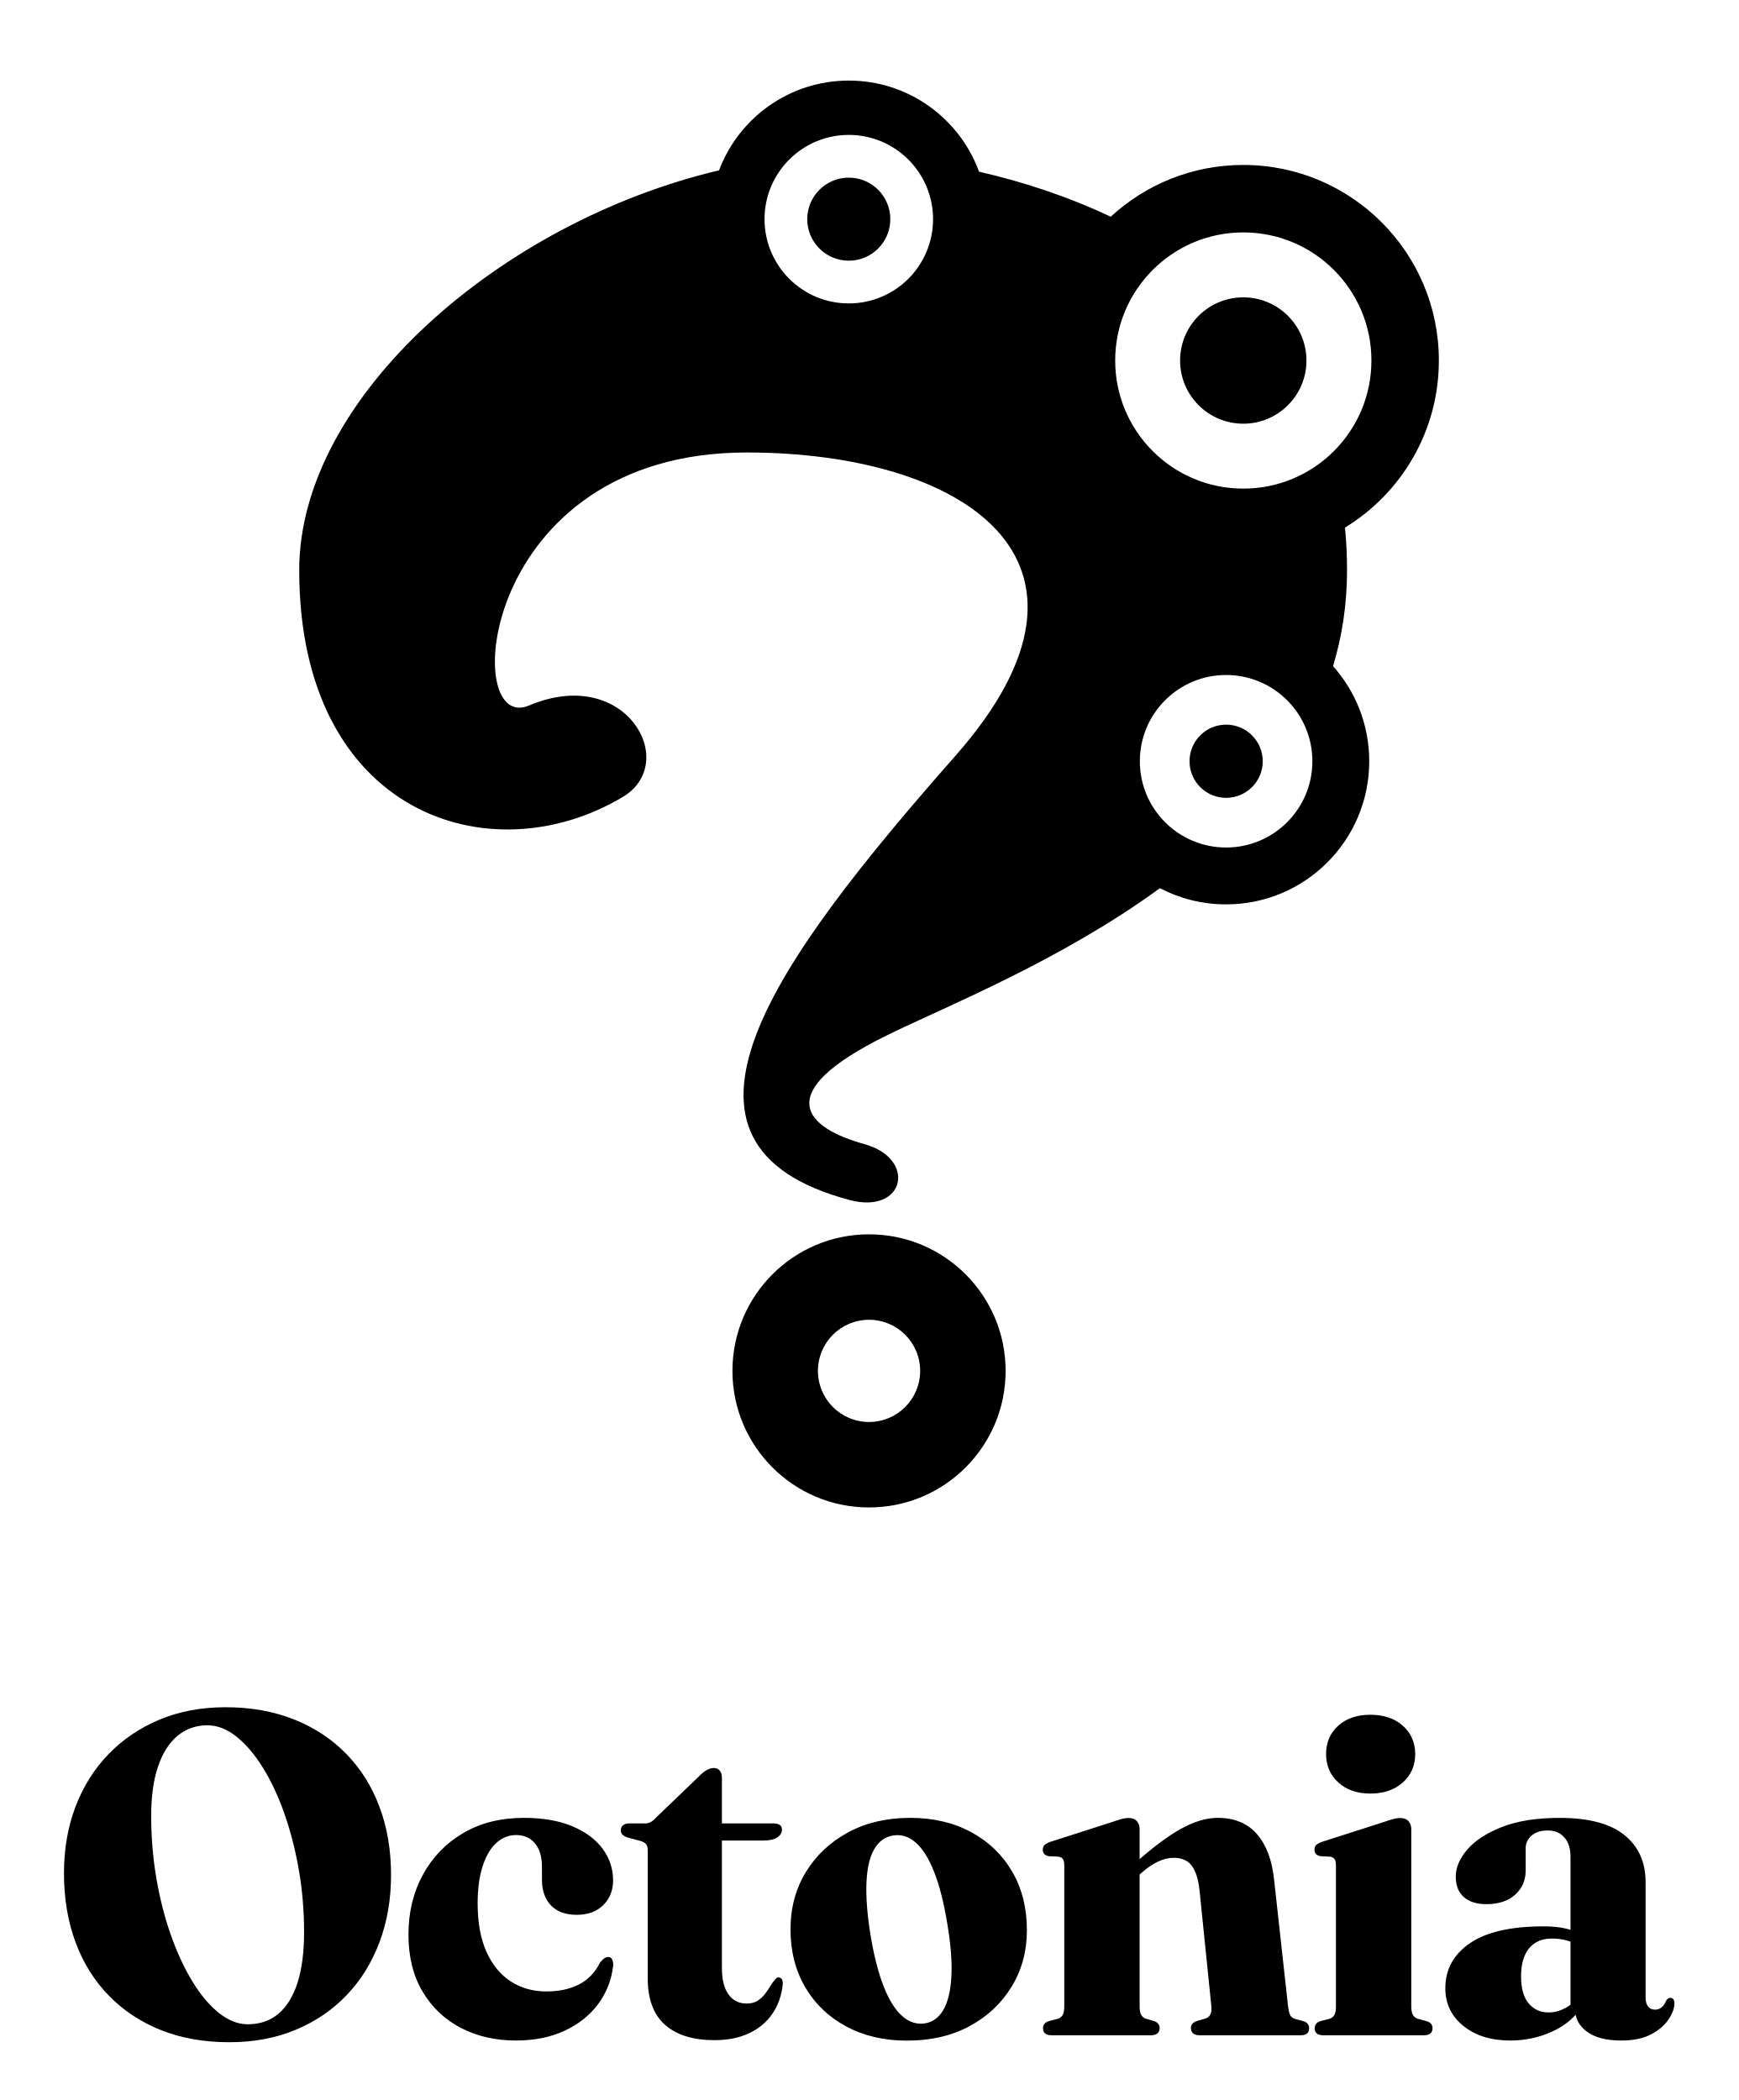
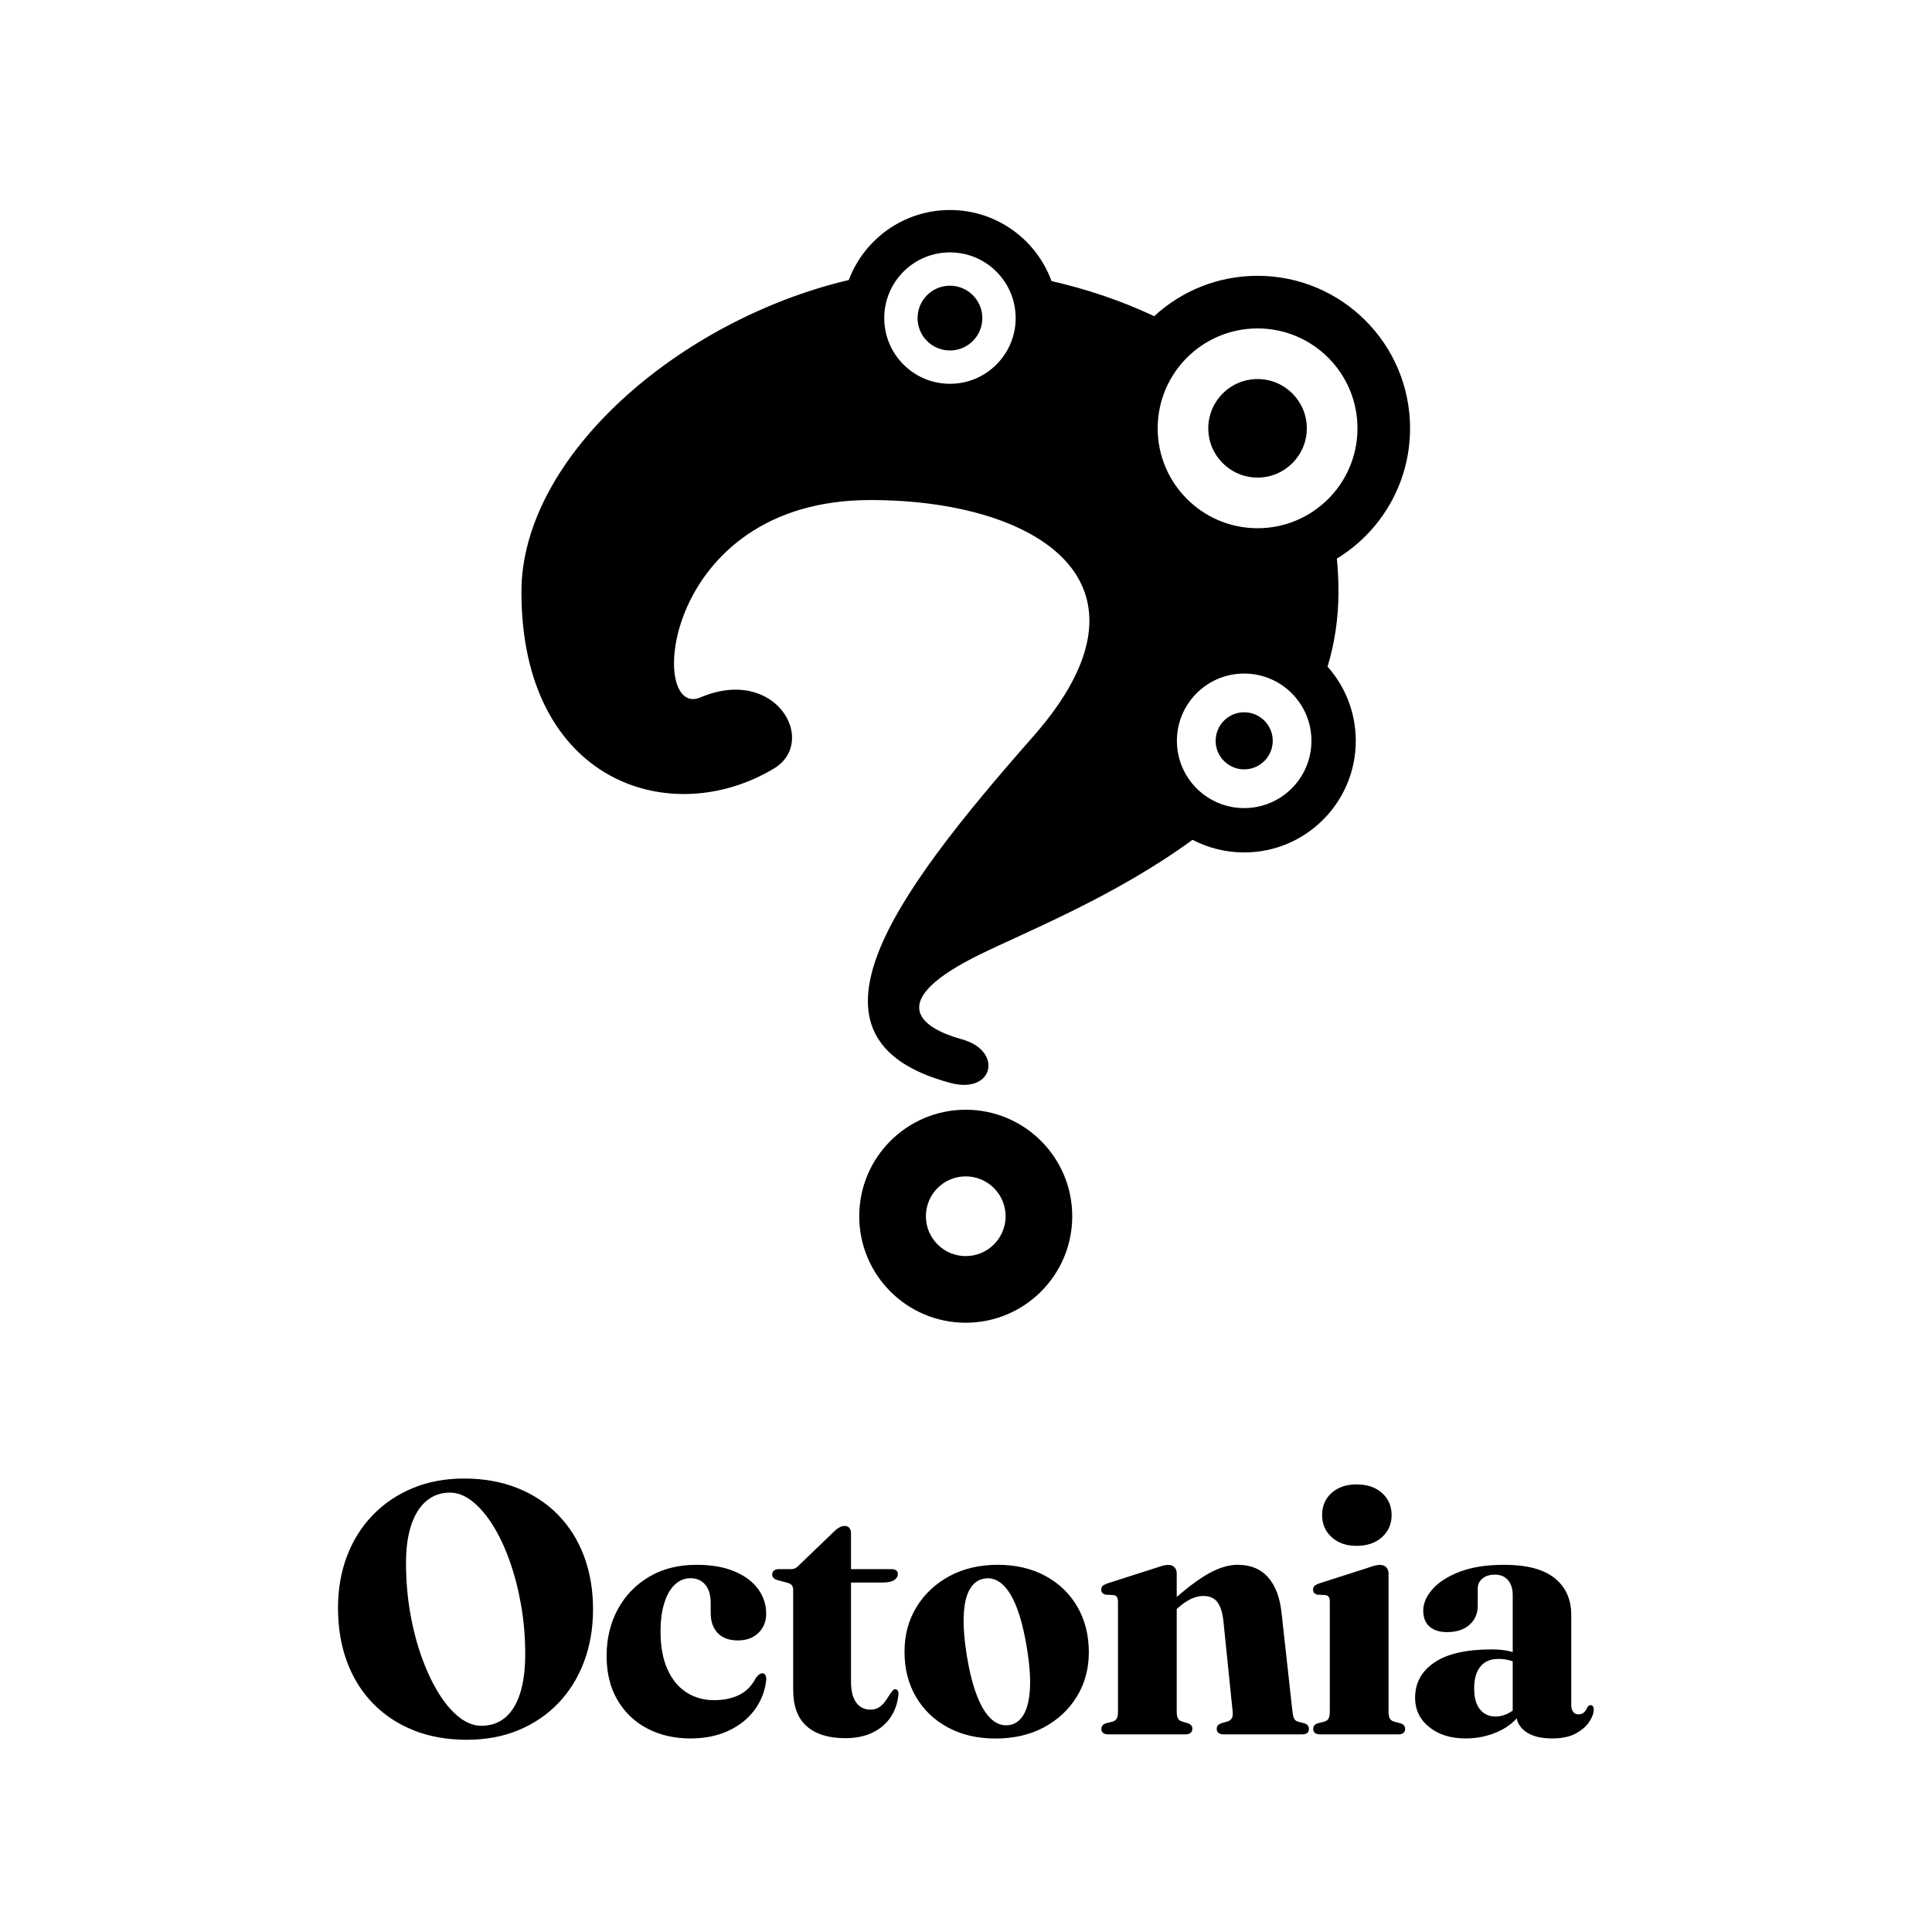
- <svg xmlns="http://www.w3.org/2000/svg" viewBox="0 0 1087 1313" width="1087" height="1313">
+ <svg xmlns="http://www.w3.org/2000/svg" viewBox="-231 -118 1549 1549" width="1549" height="1549">
  <path transform="translate(25.87 -15)" fill-rule="evenodd" fill="#000" d="M517.417 786.742C564.575 786.742 602.804 824.971 602.805 872.129C602.805 919.288 564.575 957.517 517.417 957.517C470.259 957.517 432.029 919.288 432.029 872.129C432.03 824.972 470.259 786.742 517.417 786.742ZM517.425 840.176C499.777 840.176 485.471 854.483 485.471 872.13C485.471 889.778 499.777 904.084 517.425 904.084C535.073 904.084 549.379 889.778 549.379 872.13C549.379 854.483 535.073 840.176 517.425 840.176ZM504.767 65.382C542.194 65.382 574.077 89.112 586.196 122.346C612.988 128.474 641.28 137.619 668.513 150.507C690.301 130.41 719.412 118.132 751.391 118.132C818.92 118.133 873.663 172.876 873.663 240.405C873.663 284.643 850.168 323.393 814.977 344.861C815.817 353.45 816.256 362.332 816.256 371.515C816.256 392.932 813.131 412.887 807.508 431.488C821.581 447.298 830.133 468.132 830.133 490.963C830.133 540.385 790.069 580.449 740.647 580.449C725.716 580.449 711.64 576.791 699.264 570.324C637.088 615.738 565.991 643.982 528.764 662.249C453.763 699.05 478.979 720.468 514.485 730.331C547.607 739.531 539.804 774.493 505.285 765.292C375.383 730.669 457.262 617.199 571.527 487.441C680.091 364.156 574.949 297.914 440.883 297.914C273.436 297.914 261.763 474.382 304.717 456.16C365.439 430.399 399.345 491.755 363.6 513.203C280.796 562.885 161.192 524.241 161.191 371.514C161.191 263.255 287.283 153.694 423.651 121.499C436 88.709 467.659 65.382 504.767 65.382ZM740.653 437.029C710.867 437.029 686.721 461.176 686.721 490.961C686.721 520.748 710.867 544.894 740.653 544.894C770.44 544.894 794.586 520.748 794.586 490.961C794.586 461.176 770.439 437.029 740.653 437.029ZM740.667 468.074C753.307 468.074 763.555 478.321 763.555 490.961C763.555 503.602 753.307 513.848 740.667 513.848C728.027 513.848 717.779 503.602 717.779 490.961C717.779 478.321 728.027 468.074 740.667 468.074ZM751.403 160.316C707.169 160.316 671.309 196.176 671.309 240.411C671.309 284.646 707.169 320.505 751.403 320.505C795.638 320.505 831.498 284.646 831.498 240.411C831.498 196.176 795.638 160.316 751.403 160.316ZM751.382 200.912C773.197 200.912 790.881 218.597 790.881 240.412C790.881 262.226 773.197 279.911 751.382 279.911C729.567 279.911 711.883 262.226 711.883 240.412C711.883 218.597 729.567 200.912 751.382 200.912ZM504.768 99.352C475.674 99.352 452.088 122.938 452.088 152.032C452.088 181.125 475.674 204.71 504.768 204.71C533.861 204.71 557.446 181.125 557.446 152.032C557.446 122.938 533.861 99.352 504.768 99.352ZM504.76 126.066C519.1 126.066 530.726 137.691 530.726 152.032C530.726 166.372 519.1 177.998 504.76 177.998C490.419 177.998 478.794 166.372 478.794 152.032C478.794 137.691 490.419 126.066 504.76 126.066Z" />
  <path transform="translate(31.35 1272.55) scale(0.7174)" fill="#000" d="M152.96 -285.92Q185.83 -285.92 212.47 -275.31Q239.11 -264.69 258.03 -245.31Q276.95 -225.93 287.01 -199.09Q297.07 -172.25 297.07 -139.79Q297.07 -108.04 287.05 -81.30Q277.04 -54.56 258.46 -35.09Q239.88 -15.61 213.97 -4.79Q188.05 6.03 156.05 6.03Q123.00 6.03 96.56 -4.54Q70.12 -15.11 51.15 -34.58Q32.17 -54.05 22.11 -81.13Q12.05 -108.20 12.05 -141.41Q12.05 -172.69 22.06 -199.11Q32.07 -225.52 50.74 -244.90Q69.41 -264.28 95.28 -275.10Q121.15 -285.92 152.96 -285.92ZM221.29 -90.01Q221.29 -117.92 216.69 -144.32Q212.09 -170.72 203.99 -193.57Q195.89 -216.43 185.20 -233.55Q174.51 -250.67 162.22 -260.42Q149.93 -270.18 137.05 -270.18Q122.04 -270.18 111.04 -261.04Q100.04 -251.91 94.05 -234.35Q88.05 -216.80 88.05 -191.37Q88.05 -162.99 92.65 -136.35Q97.25 -109.72 105.40 -86.83Q113.55 -63.93 124.19 -46.57Q134.84 -29.21 147.17 -19.41Q159.51 -9.61 172.19 -9.61Q187.88 -9.61 198.78 -18.65Q209.68 -27.69 215.49 -45.58Q221.29 -63.47 221.29 -90.01ZM490.57 -134.92Q490.57 -122.00 482.04 -113.50Q473.51 -105.00 458.89 -105.00Q444.31 -105.00 436.44 -113.22Q428.57 -121.44 428.57 -135.68L428.57 -147.01Q428.57 -159.95 422.52 -167.24Q416.47 -174.53 405.99 -174.53Q396.37 -174.53 388.79 -167.63Q381.20 -160.72 376.87 -147.29Q372.53 -133.85 372.53 -114.92Q372.53 -89.88 380.22 -72.78Q387.91 -55.68 401.42 -46.95Q414.93 -38.23 432.31 -38.23Q448.80 -38.23 460.72 -44.25Q472.64 -50.28 479.20 -63.41Q481.65 -66.33 483.27 -67.33Q484.89 -68.32 486.47 -68.23Q488.67 -68.23 489.71 -66.18Q490.76 -64.13 490.67 -61.00Q488.57 -42.03 477.50 -27.17Q466.43 -12.32 448.11 -3.89Q429.80 4.55 405.94 4.55Q379.04 4.55 357.88 -6.47Q336.72 -17.49 324.48 -38.21Q312.24 -58.92 312.24 -87.72Q312.24 -116.89 324.83 -139.96Q337.43 -163.03 359.99 -176.27Q382.54 -189.51 412.73 -189.51Q437.52 -189.51 454.87 -182.26Q472.23 -175.01 481.40 -162.65Q490.57 -150.28 490.57 -134.92ZM514.65 -169.33L503.23 -172.40Q500.01 -173.44 498.66 -174.96Q497.31 -176.48 497.31 -178.77Q497.31 -181.52 499.35 -183.09Q501.40 -184.67 504.56 -184.67L518.59 -184.67Q521.20 -184.67 523.33 -185.82Q525.47 -186.97 528.37 -190.11L565.36 -225.64Q568.89 -229.31 572.11 -231.13Q575.32 -232.95 578.33 -232.95Q581.65 -232.95 583.52 -230.72Q585.39 -228.49 585.39 -224.55L585.39 -58.93Q585.39 -43.52 591.15 -35.60Q596.92 -27.68 606.99 -27.68Q612.61 -27.68 616.39 -30.05Q620.16 -32.43 622.85 -35.93Q625.53 -39.44 627.89 -43.35Q630.25 -47.27 633.34 -50.25Q635.34 -50.91 636.98 -49.63Q638.61 -48.35 638.43 -44.60Q636.93 -29.84 629.45 -18.87Q621.97 -7.91 609.16 -1.83Q596.34 4.24 579.00 4.24Q551.01 4.24 535.89 -9.08Q520.76 -22.40 520.76 -49.71L520.76 -160.84Q520.76 -164.67 519.41 -166.47Q518.05 -168.28 514.65 -169.33ZM563.32 -169.71L564.16 -184.67L630.60 -184.67Q633.85 -184.67 635.79 -183.35Q637.73 -182.03 637.73 -179.21Q637.73 -175.24 633.72 -172.47Q629.71 -169.71 620.81 -169.71ZM749.48 -189.51Q779.55 -189.51 802.51 -177.13Q825.47 -164.75 838.32 -142.69Q851.17 -120.63 851.17 -91.64Q851.17 -64.09 837.77 -42.23Q824.36 -20.36 801.00 -7.86Q777.64 4.64 746.78 4.64Q716.72 4.64 693.76 -7.70Q670.80 -20.04 657.99 -41.91Q645.18 -63.79 645.18 -92.28Q645.18 -120.44 658.59 -142.34Q672.00 -164.24 695.41 -176.87Q718.81 -189.51 749.48 -189.51ZM762.11 -10.37Q772.33 -11.91 778.30 -22.03Q784.27 -32.15 785.35 -50.91Q786.44 -69.67 781.80 -97.33Q777.27 -124.87 770.32 -142.46Q763.37 -160.05 754.27 -167.99Q745.17 -175.93 734.44 -174.11Q724.21 -172.48 718.25 -162.41Q712.28 -152.35 711.39 -133.63Q710.49 -114.92 714.93 -87.15Q719.47 -60.00 726.47 -42.35Q733.47 -24.71 742.51 -16.77Q751.56 -8.84 762.11 -10.37ZM949.40 -179.85L949.40 -25.55Q949.40 -20.31 950.76 -17.81Q952.12 -15.32 955.15 -14.39L962.42 -12.28Q966.86 -10.39 966.86 -6.41Q966.86 0.00 958.88 0.00L873.09 0.00Q868.99 0.00 867.10 -1.58Q865.21 -3.16 865.21 -6.09Q865.21 -8.29 866.41 -9.91Q867.61 -11.53 870.41 -12.39L878.20 -14.39Q881.12 -15.41 882.43 -17.86Q883.75 -20.31 883.75 -25.35L883.75 -148.11Q883.75 -151.85 882.57 -153.56Q881.39 -155.27 878.62 -155.69L869.92 -156.13Q867.22 -156.87 866.13 -158.23Q865.04 -159.59 865.04 -161.68Q865.04 -164.39 866.50 -165.81Q867.96 -167.23 871.55 -168.60L924.28 -185.49Q930.11 -187.49 933.41 -188.44Q936.72 -189.39 939.96 -189.39Q944.57 -189.39 946.98 -186.67Q949.40 -183.95 949.40 -179.85ZM943.64 -135.01L936.66 -142.20L944.04 -148.79Q967.85 -170.20 985.22 -179.85Q1002.59 -189.51 1017.41 -189.51Q1039.36 -189.51 1051.70 -175.29Q1064.04 -161.08 1066.64 -135.13L1078.69 -25.93Q1079.31 -20.40 1080.46 -17.86Q1081.61 -15.32 1084.73 -14.29L1091.93 -12.39Q1094.73 -11.53 1095.93 -9.91Q1097.13 -8.29 1097.13 -6.09Q1097.13 -3.16 1095.29 -1.58Q1093.45 0.00 1089.25 0.00L1002.09 0.00Q994.11 0.00 994.11 -6.41Q994.11 -10.39 998.75 -12.28L1006.02 -14.39Q1009.44 -15.32 1010.96 -18.01Q1012.48 -20.69 1011.86 -25.93L1001.56 -126.80Q999.96 -140.97 994.81 -147.83Q989.65 -154.68 979.06 -154.68Q972.22 -154.68 965.26 -151.31Q958.29 -147.95 950.95 -141.52ZM1186.13 -179.85L1186.13 -25.55Q1186.13 -20.31 1187.49 -17.86Q1188.85 -15.41 1191.88 -14.39L1199.26 -12.39Q1202.26 -11.53 1203.46 -9.91Q1204.66 -8.29 1204.66 -6.09Q1204.66 -3.16 1202.72 -1.58Q1200.79 0.00 1196.79 0.00L1109.82 0.00Q1105.72 0.00 1103.83 -1.58Q1101.95 -3.16 1101.95 -6.09Q1101.95 -8.29 1103.15 -9.91Q1104.35 -11.53 1107.15 -12.39L1114.93 -14.39Q1117.85 -15.41 1119.17 -17.86Q1120.48 -20.31 1120.48 -25.35L1120.48 -148.11Q1120.48 -151.85 1119.30 -153.56Q1118.12 -155.27 1115.36 -155.69L1106.65 -156.13Q1103.96 -156.87 1102.86 -158.23Q1101.77 -159.59 1101.77 -161.68Q1101.77 -164.39 1103.23 -165.81Q1104.69 -167.23 1108.28 -168.60L1161.01 -185.49Q1167.05 -187.60 1170.36 -188.49Q1173.66 -189.39 1176.26 -189.39Q1181.20 -189.39 1183.67 -186.67Q1186.13 -183.95 1186.13 -179.85ZM1150.44 -210.68Q1133.10 -210.68 1122.50 -220.41Q1111.89 -230.13 1111.89 -245.08Q1111.89 -260.32 1122.50 -269.84Q1133.10 -279.36 1150.44 -279.36Q1168.16 -279.36 1178.86 -269.74Q1189.56 -260.12 1189.56 -245.08Q1189.56 -230.13 1178.81 -220.41Q1168.06 -210.68 1150.44 -210.68ZM1328.88 -22.87L1328.88 -26.33L1324.90 -25.15L1324.90 -155.60Q1324.90 -166.31 1319.58 -172.41Q1314.25 -178.52 1305.09 -178.52Q1296.13 -178.52 1290.98 -174.07Q1285.83 -169.61 1285.83 -163.17L1285.83 -143.84Q1285.83 -130.75 1276.64 -122.52Q1267.45 -114.29 1251.50 -114.29Q1238.90 -114.29 1231.90 -120.49Q1224.90 -126.68 1224.90 -138.31Q1224.90 -150.28 1235.08 -162.05Q1245.25 -173.81 1265.40 -181.65Q1285.54 -189.49 1315.48 -189.49Q1353.21 -189.49 1371.76 -174.61Q1390.32 -159.73 1390.32 -133.55L1390.32 -33.00Q1390.32 -27.84 1392.51 -25.09Q1394.70 -22.35 1398.53 -22.35Q1401.96 -22.35 1404.43 -24.49Q1406.90 -26.62 1408.24 -30.20Q1408.88 -31.32 1409.81 -31.99Q1410.74 -32.67 1411.80 -32.67Q1413.68 -32.67 1414.56 -31.35Q1415.45 -30.04 1415.45 -27.85Q1415.45 -21.73 1410.55 -14.17Q1405.65 -6.60 1395.44 -1.03Q1385.24 4.55 1369.03 4.55Q1349.77 4.55 1339.33 -3.08Q1328.88 -10.71 1328.88 -22.87ZM1215.80 -40.89Q1215.80 -65.60 1237.25 -80.27Q1258.70 -94.95 1301.48 -94.95Q1313.13 -94.95 1321.34 -92.91Q1329.54 -90.87 1335.68 -87.37L1331.85 -78.61Q1326.16 -81.51 1320.72 -82.91Q1315.28 -84.31 1308.50 -84.31Q1295.86 -84.31 1288.83 -75.83Q1281.80 -67.35 1281.80 -51.32Q1281.80 -35.75 1288.40 -27.84Q1295.01 -19.93 1305.73 -19.93Q1313.09 -19.93 1320.18 -23.64Q1327.26 -27.35 1331.59 -33.55L1335.16 -25.53Q1325.99 -11.00 1308.89 -3.23Q1291.79 4.55 1272.39 4.55Q1247.24 4.55 1231.52 -8.19Q1215.80 -20.93 1215.80 -40.89Z" />
</svg>
